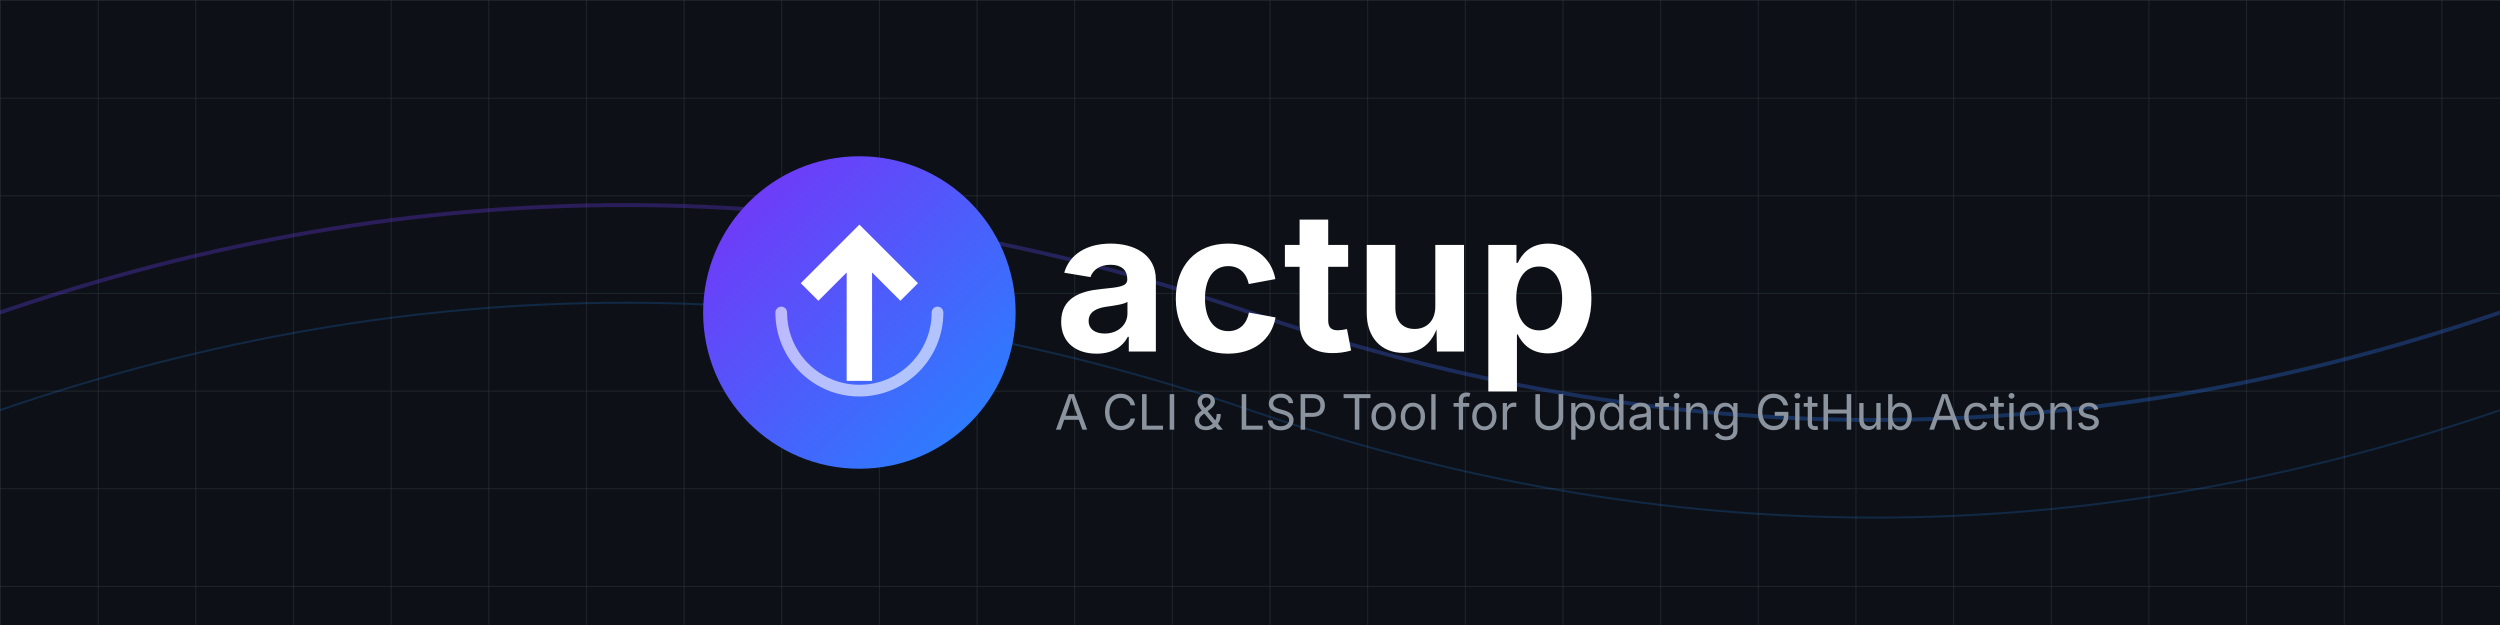
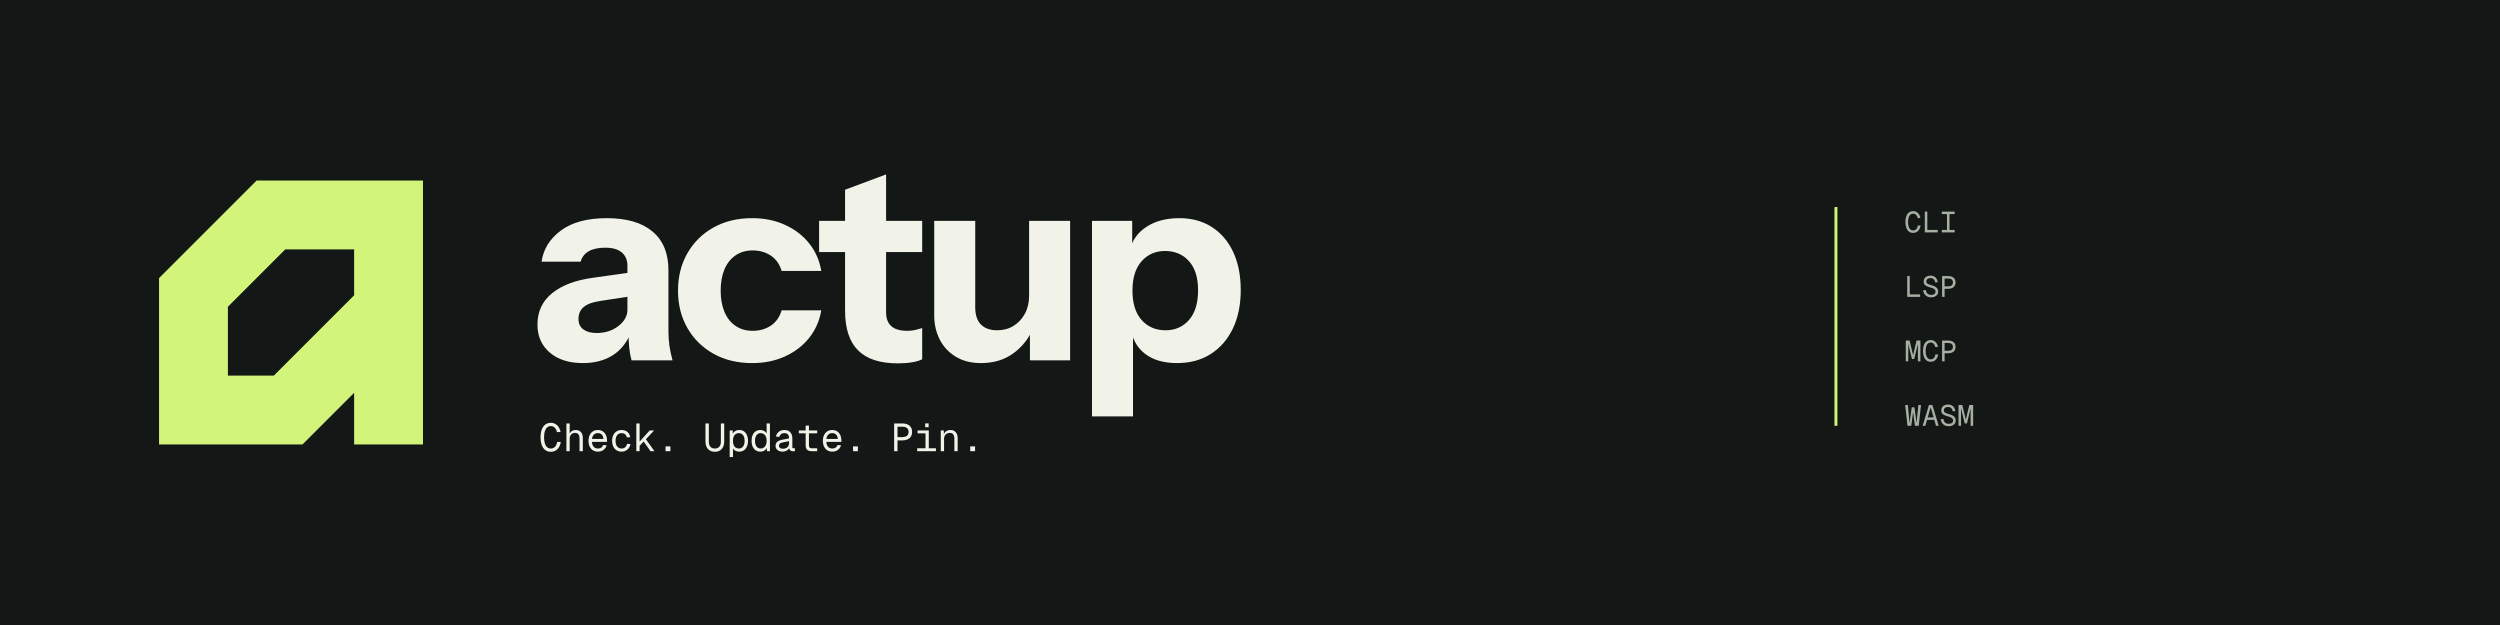
- <svg xmlns="http://www.w3.org/2000/svg" viewBox="0 0 2560 640" fill="none">
-   <path d="M0 0h2560v640H0z" fill="#0d1117" />
-   <defs>
-     <linearGradient id="b" x1="0%" y1="0%" x2="100%" y2="100%">
-       <stop offset="0%" stop-color="#7b2ff7" stop-opacity="1" />
-       <stop offset="100%" stop-color="#2188ff" stop-opacity="1" />
-     </linearGradient>
-     <pattern id="a" width="100" height="100" patternUnits="userSpaceOnUse">
-       <path d="M100 0H0v100" stroke="#30363d" />
-     </pattern>
-   </defs>
-   <path d="M0 0h2560v640H0z" fill="url(#a)" />
-   <path d="M0 320q640-220 1280 0t1280 0" stroke="url(#b)" stroke-width="4" opacity=".3" />
-   <path d="M0 420q640-220 1280 0t1280 0" stroke="#2188ff" stroke-width="2" opacity=".2" />
-   <g transform="translate(680 120)">
-     <circle cx="200" cy="200" r="160" fill="url(#b)" />
-     <path d="m200 110 60 60-18 18-29-29v111h-26V159l-29 29-18-18z" fill="#fff" />
-     <path d="M280 200c0 44.183-35.817 80-80 80s-80-35.817-80-80" stroke="#fff" stroke-width="12" opacity=".6" stroke-linecap="round" />
-     <text x="400" y="240" fill="#fff" font-family="Inter, sans-serif, Arial" font-size="200" font-weight="bold">
- 			actup
- 		</text>
-     <text x="400" y="320" fill="#8b949e" font-family="Inter, sans-serif, Arial" font-size="50">
- 			 A CLI &amp; LSP Tool for Updating GitHub Actions
- 		</text>
-   </g>
+ <svg xmlns="http://www.w3.org/2000/svg" width="2560" height="640" viewBox="0 0 2560 640" aria-label="actup — Check. Update. Pin." role="img">
+   <path d="M0 0h2560v640H0z" fill="#131715" />
+   <path d="M18 52 52 18h58v92H86V92l-18 18H18V52Zm24 10v24h16l28-28V42H62L42 62Z" transform="translate(110 132) scale(2.9375)" fill="#D3F47A" fill-rule="evenodd" />
+   <path d="M646.68 369 Q645 362.84 644.3 355.84 Q643.6 348.84 643.6 339.6 H642.48 V272.12           Q642.48 263.44 636.74 258.54 Q631 253.64 619.8 253.64 Q609.16 253.64 602.86 257.28           Q596.56 260.92 594.6 267.92 H554.56 Q557.36 248.6 574.44 236 Q591.52 223.4 621.2 223.4           Q652 223.4 668.24 237.12 Q684.48 250.84 684.48 276.6 V339.6 Q684.48 346.6 685.46 353.74           Q686.44 360.88 688.68 369 Z M596.84 371.8 Q575.56 371.8 562.96 361.02           Q550.36 350.24 550.36 332.32 Q550.36 312.44 565.34 300.26 Q580.32 288.08 607.2 284.44           L648.92 278.56 V302.92 L614.2 308.24 Q603 309.92 597.68 314.4 Q592.36 318.88 592.36 326.72           Q592.36 333.72 597.4 337.36 Q602.44 341 610.84 341 Q624 341 633.24 333.86           Q642.48 326.72 642.48 317.2 L646.4 339.6 Q640.24 355.56 627.64 363.68           Q615.04 371.8 596.84 371.8 Z M770.16 371.8 Q747.76 371.8 730.68 362.28           Q713.6 352.76 703.94 335.96 Q694.28 319.16 694.28 297.6 Q694.28 276.04 703.94 259.24           Q713.6 242.44 730.68 232.92 Q747.76 223.4 770.16 223.4 Q788.92 223.4 803.9 230.26           Q818.88 237.12 828.54 249.16 Q838.2 261.2 841 277.44 H800.4 Q797.32 267.08 789.34 261.76           Q781.36 256.44 770.72 256.44 Q760.64 256.44 753.22 261.48 Q745.8 266.52 741.88 275.76           Q737.96 285 737.96 297.6 Q737.96 310.2 741.88 319.44 Q745.8 328.68 753.22 333.72           Q760.64 338.76 770.72 338.76 Q781.36 338.76 789.34 333.44 Q797.32 328.12 800.4 317.76 H841           Q838.2 334 828.54 346.04 Q818.88 358.08 803.9 364.94 Q788.92 371.8 770.16 371.8 Z           M919.4 372.08 Q891.96 372.08 878.66 358.78 Q865.36 345.48 865.36 318.32 V194.28           L907.36 178.6 V319.72 Q907.36 329.24 912.68 334 Q918 338.76 929.2 338.76           Q933.4 338.76 937.04 337.92 Q940.68 337.08 944.32 335.96 V367.88           Q940.68 369.84 934.1 370.96 Q927.52 372.08 919.4 372.08 Z           M838.76 258.12 V226.2 H944.32 V258.12 Z M1004.52 371.8 Q989.4 371.8 978.62 365.22           Q967.84 358.64 962.24 347.58 Q956.64 336.52 956.64 322.8 V226.2 H998.64 V314.68           Q998.64 326.44 1004.52 332.32 Q1010.4 338.2 1021.04 338.2 Q1030.56 338.2 1037.84 333.72           Q1045.12 329.24 1049.46 321.26 Q1053.8 313.28 1053.8 302.92 L1057.44 337.36           Q1050.44 352.76 1037 362.28 Q1023.56 371.8 1004.52 371.8 Z           M1054.64 369 V335.4 H1053.8 V226.2 H1095.8 V369 Z           M1205.28 371.8 Q1184.84 371.8 1172.52 362.28 Q1160.2 352.76 1157.96 336.24 L1160.2 335.96           V426.4 H1118.2 V226.2 H1159.36 V257.84 L1156.84 257.28 Q1159.92 241.6 1173.64 232.5           Q1187.36 223.4 1207.52 223.4 Q1226.84 223.4 1240.98 232.5 Q1255.12 241.6 1262.82 258.12           Q1270.52 274.64 1270.52 297.04 Q1270.52 319.72 1262.4 336.52           Q1254.28 353.32 1239.72 362.56 Q1225.16 371.8 1205.28 371.8 Z           M1193.52 338.2 Q1208.36 338.2 1217.6 327.56 Q1226.84 316.92 1226.84 297.32           Q1226.84 277.72 1217.46 267.36 Q1208.08 257 1192.96 257 Q1178.4 257 1169.02 267.5           Q1159.64 278 1159.64 297.6 Q1159.64 317.2 1169.02 327.7 Q1178.4 338.2 1193.52 338.2 Z" fill="#F1F3E9" />
+   <path d="M564.08 462.64 Q560.68 462.64 558.32 460.84 Q555.96 459.04 554.74 455.72           Q553.52 452.4 553.52 447.84 Q553.52 443.24 554.74 439.92 Q555.96 436.6 558.32 434.78           Q560.68 432.96 564.08 432.96 Q567.84 432.96 570.48 435.42 Q573.12 437.88 574 442.28           L570.32 442.52 Q569.64 439.44 567.98 437.88 Q566.32 436.32 564.08 436.32           Q561.8 436.32 560.26 437.66 Q558.72 439 557.92 441.58 Q557.12 444.16 557.12 447.84           Q557.12 451.48 557.92 454.04 Q558.72 456.6 560.26 457.94 Q561.8 459.28 564.08 459.28           Q566.56 459.28 568.28 457.56 Q570 455.84 570.6 452.44 L574.24 452.64           Q573.48 457.32 570.8 459.98 Q568.12 462.64 564.08 462.64 Z           M580 462 V433.6 H583.36 V445.48 L582.96 445.4 Q583.36 443.64 584.32 442.52           Q585.28 441.4 586.68 440.86 Q588.08 440.32 589.72 440.32 Q592 440.32 593.58 441.34           Q595.16 442.36 595.98 444.18 Q596.8 446 596.8 448.36 V462 H593.44 V449.32           Q593.44 446.24 592.34 444.76 Q591.24 443.28 589 443.28 Q586.44 443.28 584.9 444.84           Q583.36 446.4 583.36 449.36 V462 Z M612.36 462.48 Q609.36 462.48 607.18 461.12           Q605 459.76 603.82 457.26 Q602.64 454.76 602.64 451.4 Q602.64 448.04 603.82 445.56           Q605 443.08 607.14 441.7 Q609.28 440.32 612.2 440.32 Q614.96 440.32 617.08 441.62           Q619.2 442.92 620.4 445.4 Q621.6 447.88 621.6 451.44 V452.44 H606.16           Q606.36 455.84 607.98 457.56 Q609.6 459.28 612.36 459.28 Q614.44 459.28 615.78 458.3           Q617.12 457.32 617.64 455.72 L621.24 456 Q620.4 458.84 618.06 460.66           Q615.72 462.48 612.36 462.48 Z M606.16 449.48 H617.92 Q617.68 446.4 616.12 444.96           Q614.56 443.52 612.2 443.52 Q609.76 443.52 608.18 445.02 Q606.6 446.52 606.16 449.48 Z           M636.56 462.48 Q633.6 462.48 631.4 461.12 Q629.2 459.76 628 457.26           Q626.8 454.76 626.8 451.4 Q626.8 448.04 628 445.56 Q629.2 443.08 631.4 441.7           Q633.6 440.32 636.56 440.32 Q638.92 440.32 640.76 441.18 Q642.6 442.04 643.8 443.68           Q645 445.32 645.44 447.68 L641.92 447.92 Q641.44 445.8 640.02 444.66           Q638.6 443.52 636.56 443.52 Q633.64 443.52 631.98 445.62 Q630.32 447.72 630.32 451.4           Q630.32 455.08 631.98 457.18 Q633.64 459.28 636.56 459.28 Q638.6 459.28 640.1 458.08           Q641.6 456.88 642.08 454.48 L645.6 454.72 Q645.16 457.08 643.92 458.82           Q642.68 460.56 640.8 461.52 Q638.92 462.48 636.56 462.48 Z           M651.6 462 V433.6 H654.96 V452.2 L665.28 440.8 H669.76 L661.4 449.8 L670.16 462 H666.08           L659.12 452.08 L654.96 456.48 V462 Z M681.52 462 V457.12 H686.48 V462 Z           M732 462.64 Q727.52 462.64 724.96 459.8 Q722.4 456.96 722.4 452.08 V433.6 H725.84 V452.08           Q725.84 455.6 727.42 457.44 Q729 459.28 732 459.28 Q735 459.28 736.58 457.44           Q738.16 455.6 738.16 452.08 V433.6 H741.6 V452.08 Q741.6 456.96 739.04 459.8           Q736.48 462.64 732 462.64 Z M747.2 468 V440.8 H750.32 L750.4 445.6 L749.92 445.36           Q750.72 442.88 752.58 441.6 Q754.44 440.32 756.88 440.32 Q760.04 440.32 762.06 441.88           Q764.08 443.44 765.04 445.96 Q766 448.48 766 451.4 Q766 454.32 765.04 456.84           Q764.08 459.36 762.06 460.92 Q760.04 462.48 756.88 462.48 Q755.24 462.48 753.82 461.92           Q752.4 461.36 751.42 460.36 Q750.44 459.36 750.08 458 L750.56 457.44 V468 Z           M756.56 459.28 Q759.32 459.28 760.9 457.2 Q762.48 455.12 762.48 451.4           Q762.48 447.68 760.9 445.6 Q759.32 443.52 756.56 443.52 Q754.72 443.52 753.38 444.4           Q752.04 445.28 751.3 447.04 Q750.56 448.8 750.56 451.4 Q750.56 454 751.28 455.76           Q752 457.52 753.36 458.4 Q754.72 459.28 756.56 459.28 Z           M778.68 462.48 Q775.88 462.48 773.84 461.12 Q771.8 459.76 770.7 457.28           Q769.6 454.8 769.6 451.4 Q769.6 448 770.7 445.52 Q771.8 443.04 773.84 441.68           Q775.88 440.32 778.68 440.32 Q780.92 440.32 782.6 441.38 Q784.28 442.44 785.04 443.76           V433.6 H788.4 V462 H785.36 L785.24 458.8 Q784.36 460.52 782.64 461.5           Q780.92 462.48 778.68 462.48 Z M778.88 459.28 Q780.8 459.28 782.18 458.32           Q783.56 457.36 784.3 455.58 Q785.04 453.8 785.04 451.4 Q785.04 448.92 784.3 447.16           Q783.56 445.4 782.16 444.46 Q780.76 443.52 778.8 443.52 Q776.2 443.52 774.66 445.62           Q773.12 447.72 773.12 451.4 Q773.12 455.04 774.66 457.16 Q776.2 459.28 778.88 459.28 Z           M801.2 462.48 Q799.2 462.48 797.6 461.76 Q796 461.04 795.08 459.74           Q794.16 458.44 794.16 456.72 Q794.16 454 795.78 452.5 Q797.4 451 800.88 450.32 L808 448.88           Q808 446.16 806.78 444.84 Q805.56 443.52 803.28 443.52 Q801.08 443.52 799.84 444.5           Q798.6 445.48 798.12 447.32 L794.56 447.04 Q795.16 444.04 797.42 442.18           Q799.68 440.32 803.28 440.32 Q807.12 440.32 809.24 442.62 Q811.36 444.92 811.36 448.96           V457.76 Q811.36 458.48 811.68 458.76 Q812 459.04 812.64 459.04 H814 V462           Q813.76 462.04 813.24 462.06 Q812.72 462.08 812.24 462.08 Q810.88 462.08 809.94 461.64           Q809 461.2 808.52 460.22 Q808.04 459.24 808 457.68 H808.64 Q808.36 459.04 807.3 460.14           Q806.24 461.24 804.64 461.86 Q803.04 462.48 801.2 462.48 Z           M801.52 459.52 Q803.68 459.52 805.12 458.78 Q806.56 458.04 807.28 456.7           Q808 455.36 808 453.6 V451.76 L801.52 453.04 Q799.36 453.44 798.52 454.26           Q797.68 455.08 797.68 456.4 Q797.68 457.88 798.7 458.7 Q799.72 459.52 801.52 459.52 Z           M831.12 462 Q828.04 462 826.52 460.56 Q825 459.12 825 456.16 V435.84 H828.36 V456.16           Q828.36 457.64 829.04 458.34 Q829.72 459.04 831.12 459.04 H836.8 V462 Z           M818 443.76 V440.8 H836.8 V443.76 Z M852.36 462.48 Q849.36 462.48 847.18 461.12           Q845 459.76 843.82 457.26 Q842.64 454.76 842.64 451.4 Q842.64 448.04 843.82 445.56           Q845 443.08 847.14 441.7 Q849.28 440.32 852.2 440.32 Q854.96 440.32 857.08 441.62           Q859.2 442.92 860.4 445.4 Q861.6 447.88 861.6 451.44 V452.44 H846.16           Q846.36 455.84 847.98 457.56 Q849.6 459.28 852.36 459.28 Q854.44 459.28 855.78 458.3           Q857.12 457.32 857.64 455.72 L861.24 456 Q860.4 458.84 858.06 460.66           Q855.72 462.48 852.36 462.48 Z M846.16 449.48 H857.92 Q857.68 446.4 856.12 444.96           Q854.56 443.52 852.2 443.52 Q849.76 443.52 848.18 445.02 Q846.6 446.52 846.16 449.48 Z           M873.52 462 V457.12 H878.48 V462 Z M915.6 462 V433.6 H924.24 Q927.2 433.6 929.4 434.64           Q931.6 435.68 932.8 437.62 Q934 439.56 934 442.28 Q934 445 932.8 446.94           Q931.6 448.88 929.4 449.92 Q927.2 450.96 924.24 450.96 H919.04 V462 Z           M919.04 447.6 H923.84 Q927.2 447.6 928.8 446.22 Q930.4 444.84 930.4 442.28           Q930.4 439.68 928.8 438.32 Q927.2 436.96 923.84 436.96 H919.04 Z           M947.72 462 V440.8 H951.08 V462 Z M939.2 462 V459.04 H958.4 V462 Z           M939.6 443.76 V440.8 H951.08 V443.76 Z M947.4 437.48 V433.56 H950.92 V437.48 Z           M963.36 462 V440.8 H966.44 L966.56 446.2 L966.16 445.84 Q966.56 443.96 967.62 442.74           Q968.68 441.52 970.16 440.92 Q971.64 440.32 973.28 440.32 Q975.72 440.32 977.34 441.4           Q978.96 442.48 979.8 444.3 Q980.64 446.12 980.64 448.36 V462 H977.28 V449.32           Q977.28 446.36 976.12 444.82 Q974.96 443.28 972.56 443.28 Q970.92 443.28 969.6 443.98           Q968.28 444.68 967.5 446.02 Q966.72 447.36 966.72 449.32 V462 Z           M993.52 462 V457.12 H998.48 V462 Z" fill="#F1F3E9" />
+   <path d="M1959.06 238.48 Q1956.51 238.48 1954.74 237.13 Q1952.97 235.78 1952.055 233.29           Q1951.14 230.8 1951.14 227.38 Q1951.14 223.93 1952.055 221.44           Q1952.97 218.95 1954.74 217.585 Q1956.51 216.22 1959.06 216.22           Q1961.88 216.22 1963.86 218.065 Q1965.84 219.91 1966.5 223.21 L1963.74 223.39           Q1963.23 221.08 1961.985 219.91 Q1960.74 218.74 1959.06 218.74           Q1957.35 218.74 1956.195 219.745 Q1955.04 220.75 1954.44 222.685           Q1953.84 224.62 1953.84 227.38 Q1953.84 230.11 1954.44 232.03           Q1955.04 233.95 1956.195 234.955 Q1957.35 235.96 1959.06 235.96           Q1960.92 235.96 1962.21 234.67 Q1963.5 233.38 1963.95 230.83 L1966.68 230.98           Q1966.11 234.49 1964.1 236.485 Q1962.09 238.48 1959.06 238.48 Z           M1971 238 V216.7 H1973.58 V236.8 L1972.29 235.48 H1984.2 V238 Z           M1988.4 238 V235.48 H1993.71 V219.22 H1988.4 V216.7 H2001.6 V219.22 H1996.29 V235.48           H2001.6 V238 Z" fill="#A7AFA3" />
+   <path d="M1953 304 V282.7 H1955.58 V302.8 L1954.29 301.48 H1966.2 V304 Z           M1977.33 304.48 Q1975.08 304.48 1973.34 303.55 Q1971.6 302.62 1970.55 300.985           Q1969.5 299.35 1969.32 297.19 L1972.02 297.01 Q1972.23 298.6 1972.935 299.71           Q1973.64 300.82 1974.765 301.39 Q1975.89 301.96 1977.39 301.96           Q1978.89 301.96 1979.91 301.585 Q1980.93 301.21 1981.455 300.475           Q1981.98 299.74 1981.98 298.72 Q1981.98 297.7 1981.515 296.935           Q1981.05 296.17 1979.775 295.51 Q1978.5 294.85 1976.01 294.16           Q1973.79 293.53 1972.425 292.78 Q1971.06 292.03 1970.445 290.95           Q1969.83 289.87 1969.83 288.28 Q1969.83 286.48 1970.685 285.115           Q1971.54 283.75 1973.13 282.985 Q1974.72 282.22 1976.91 282.22           Q1979.1 282.22 1980.66 283.105 Q1982.22 283.99 1983.135 285.52 Q1984.05 287.05 1984.29 289           L1981.59 289.18 Q1981.41 287.89 1980.84 286.885 Q1980.27 285.88 1979.28 285.31           Q1978.29 284.74 1976.85 284.74 Q1974.87 284.74 1973.7 285.685           Q1972.53 286.63 1972.53 288.16 Q1972.53 289.15 1972.965 289.795           Q1973.4 290.44 1974.51 290.935 Q1975.62 291.43 1977.63 292 Q1980.24 292.72 1981.785 293.62           Q1983.33 294.52 1984.005 295.765 Q1984.68 297.01 1984.68 298.78           Q1984.68 300.46 1983.75 301.75 Q1982.82 303.04 1981.17 303.76           Q1979.52 304.48 1977.33 304.48 Z M1988.7 304 V282.7 H1995.18 Q1997.4 282.7 1999.05 283.48           Q2000.7 284.26 2001.6 285.715 Q2002.5 287.17 2002.5 289.21 Q2002.5 291.25 2001.6 292.705           Q2000.7 294.16 1999.05 294.94 Q1997.4 295.72 1995.18 295.72 H1991.28 V304 Z           M1991.28 293.2 H1994.88 Q1997.4 293.2 1998.6 292.165 Q1999.8 291.13 1999.8 289.21           Q1999.8 287.26 1998.6 286.24 Q1997.4 285.22 1994.88 285.22 H1991.28 Z" fill="#A7AFA3" />
+   <path d="M1957.86 367.6 1953.84 351.1 H1954.08 V370 H1951.5 V348.7 H1955.4 L1959.6 366.22 H1958.4           L1962.6 348.7 H1966.5 V370 H1963.92 V351.1 H1964.16 L1960.14 367.6 Z           M1977.06 370.48 Q1974.51 370.48 1972.74 369.13 Q1970.97 367.78 1970.055 365.29           Q1969.14 362.8 1969.14 359.38 Q1969.14 355.93 1970.055 353.44           Q1970.97 350.95 1972.74 349.585 Q1974.51 348.22 1977.06 348.22           Q1979.88 348.22 1981.86 350.065 Q1983.84 351.91 1984.5 355.21 L1981.74 355.39           Q1981.23 353.08 1979.985 351.91 Q1978.74 350.74 1977.06 350.74           Q1975.35 350.74 1974.195 351.745 Q1973.04 352.75 1972.44 354.685           Q1971.84 356.62 1971.84 359.38 Q1971.84 362.11 1972.44 364.03           Q1973.04 365.95 1974.195 366.955 Q1975.35 367.96 1977.06 367.96           Q1978.92 367.96 1980.21 366.67 Q1981.5 365.38 1981.95 362.83 L1984.68 362.98           Q1984.11 366.49 1982.1 368.485 Q1980.09 370.48 1977.06 370.48 Z           M1988.7 370 V348.7 H1995.18 Q1997.4 348.7 1999.05 349.48 Q2000.7 350.26 2001.6 351.715           Q2002.5 353.17 2002.5 355.21 Q2002.5 357.25 2001.6 358.705 Q2000.7 360.16 1999.05 360.94           Q1997.4 361.72 1995.18 361.72 H1991.28 V370 Z           M1991.28 359.2 H1994.88 Q1997.4 359.2 1998.6 358.165 Q1999.8 357.13 1999.8 355.21           Q1999.8 353.26 1998.6 352.24 Q1997.4 351.22 1994.88 351.22 H1991.28 Z" fill="#A7AFA3" />
+   <path d="M1953.24 436 1950.9 414.7 H1953.6 L1955.58 434.5 H1955.28 L1957.62 417.1 H1960.38           L1962.72 434.5 H1962.42 L1964.4 414.7 H1967.1 L1964.76 436 H1960.86 L1958.64 419.2           H1959.36 L1957.14 436 Z M1968.78 436 1975.26 414.7 H1978.74 L1985.22 436 H1982.46           L1977 417.04 L1971.54 436 Z M1972.05 429.94 1972.95 427.42 H1981.05 L1981.95 429.94 Z           M1995.33 436.48 Q1993.08 436.48 1991.34 435.55 Q1989.6 434.62 1988.55 432.985           Q1987.5 431.35 1987.32 429.19 L1990.02 429.01 Q1990.23 430.6 1990.935 431.71           Q1991.64 432.82 1992.765 433.39 Q1993.89 433.96 1995.39 433.96           Q1996.89 433.96 1997.91 433.585 Q1998.93 433.21 1999.455 432.475           Q1999.98 431.74 1999.98 430.72 Q1999.98 429.7 1999.515 428.935           Q1999.05 428.17 1997.775 427.51 Q1996.5 426.85 1994.01 426.16           Q1991.79 425.53 1990.425 424.78 Q1989.06 424.03 1988.445 422.95           Q1987.83 421.87 1987.83 420.28 Q1987.83 418.48 1988.685 417.115           Q1989.54 415.75 1991.13 414.985 Q1992.72 414.22 1994.91 414.22           Q1997.1 414.22 1998.66 415.105 Q2000.22 415.99 2001.135 417.52 Q2002.05 419.05 2002.29 421           L1999.59 421.18 Q1999.41 419.89 1998.84 418.885 Q1998.27 417.88 1997.28 417.31           Q1996.29 416.74 1994.85 416.74 Q1992.87 416.74 1991.7 417.685           Q1990.53 418.63 1990.53 420.16 Q1990.53 421.15 1990.965 421.795           Q1991.4 422.44 1992.51 422.935 Q1993.62 423.43 1995.63 424 Q1998.24 424.72 1999.785 425.62           Q2001.33 426.52 2002.005 427.765 Q2002.68 429.01 2002.68 430.78           Q2002.68 432.46 2001.75 433.75 Q2000.82 435.04 1999.17 435.76           Q1997.52 436.48 1995.33 436.48 Z M2011.86 433.6 2007.84 417.1 H2008.08 V436 H2005.5 V414.7           H2009.4 L2013.6 432.22 H2012.4 L2016.6 414.7 H2020.5 V436 H2017.92 V417.1 H2018.16           L2014.14 433.6 Z" fill="#A7AFA3" />
+   <path d="M1880 212v224" stroke="#D3F47A" stroke-width="3" />
</svg>
